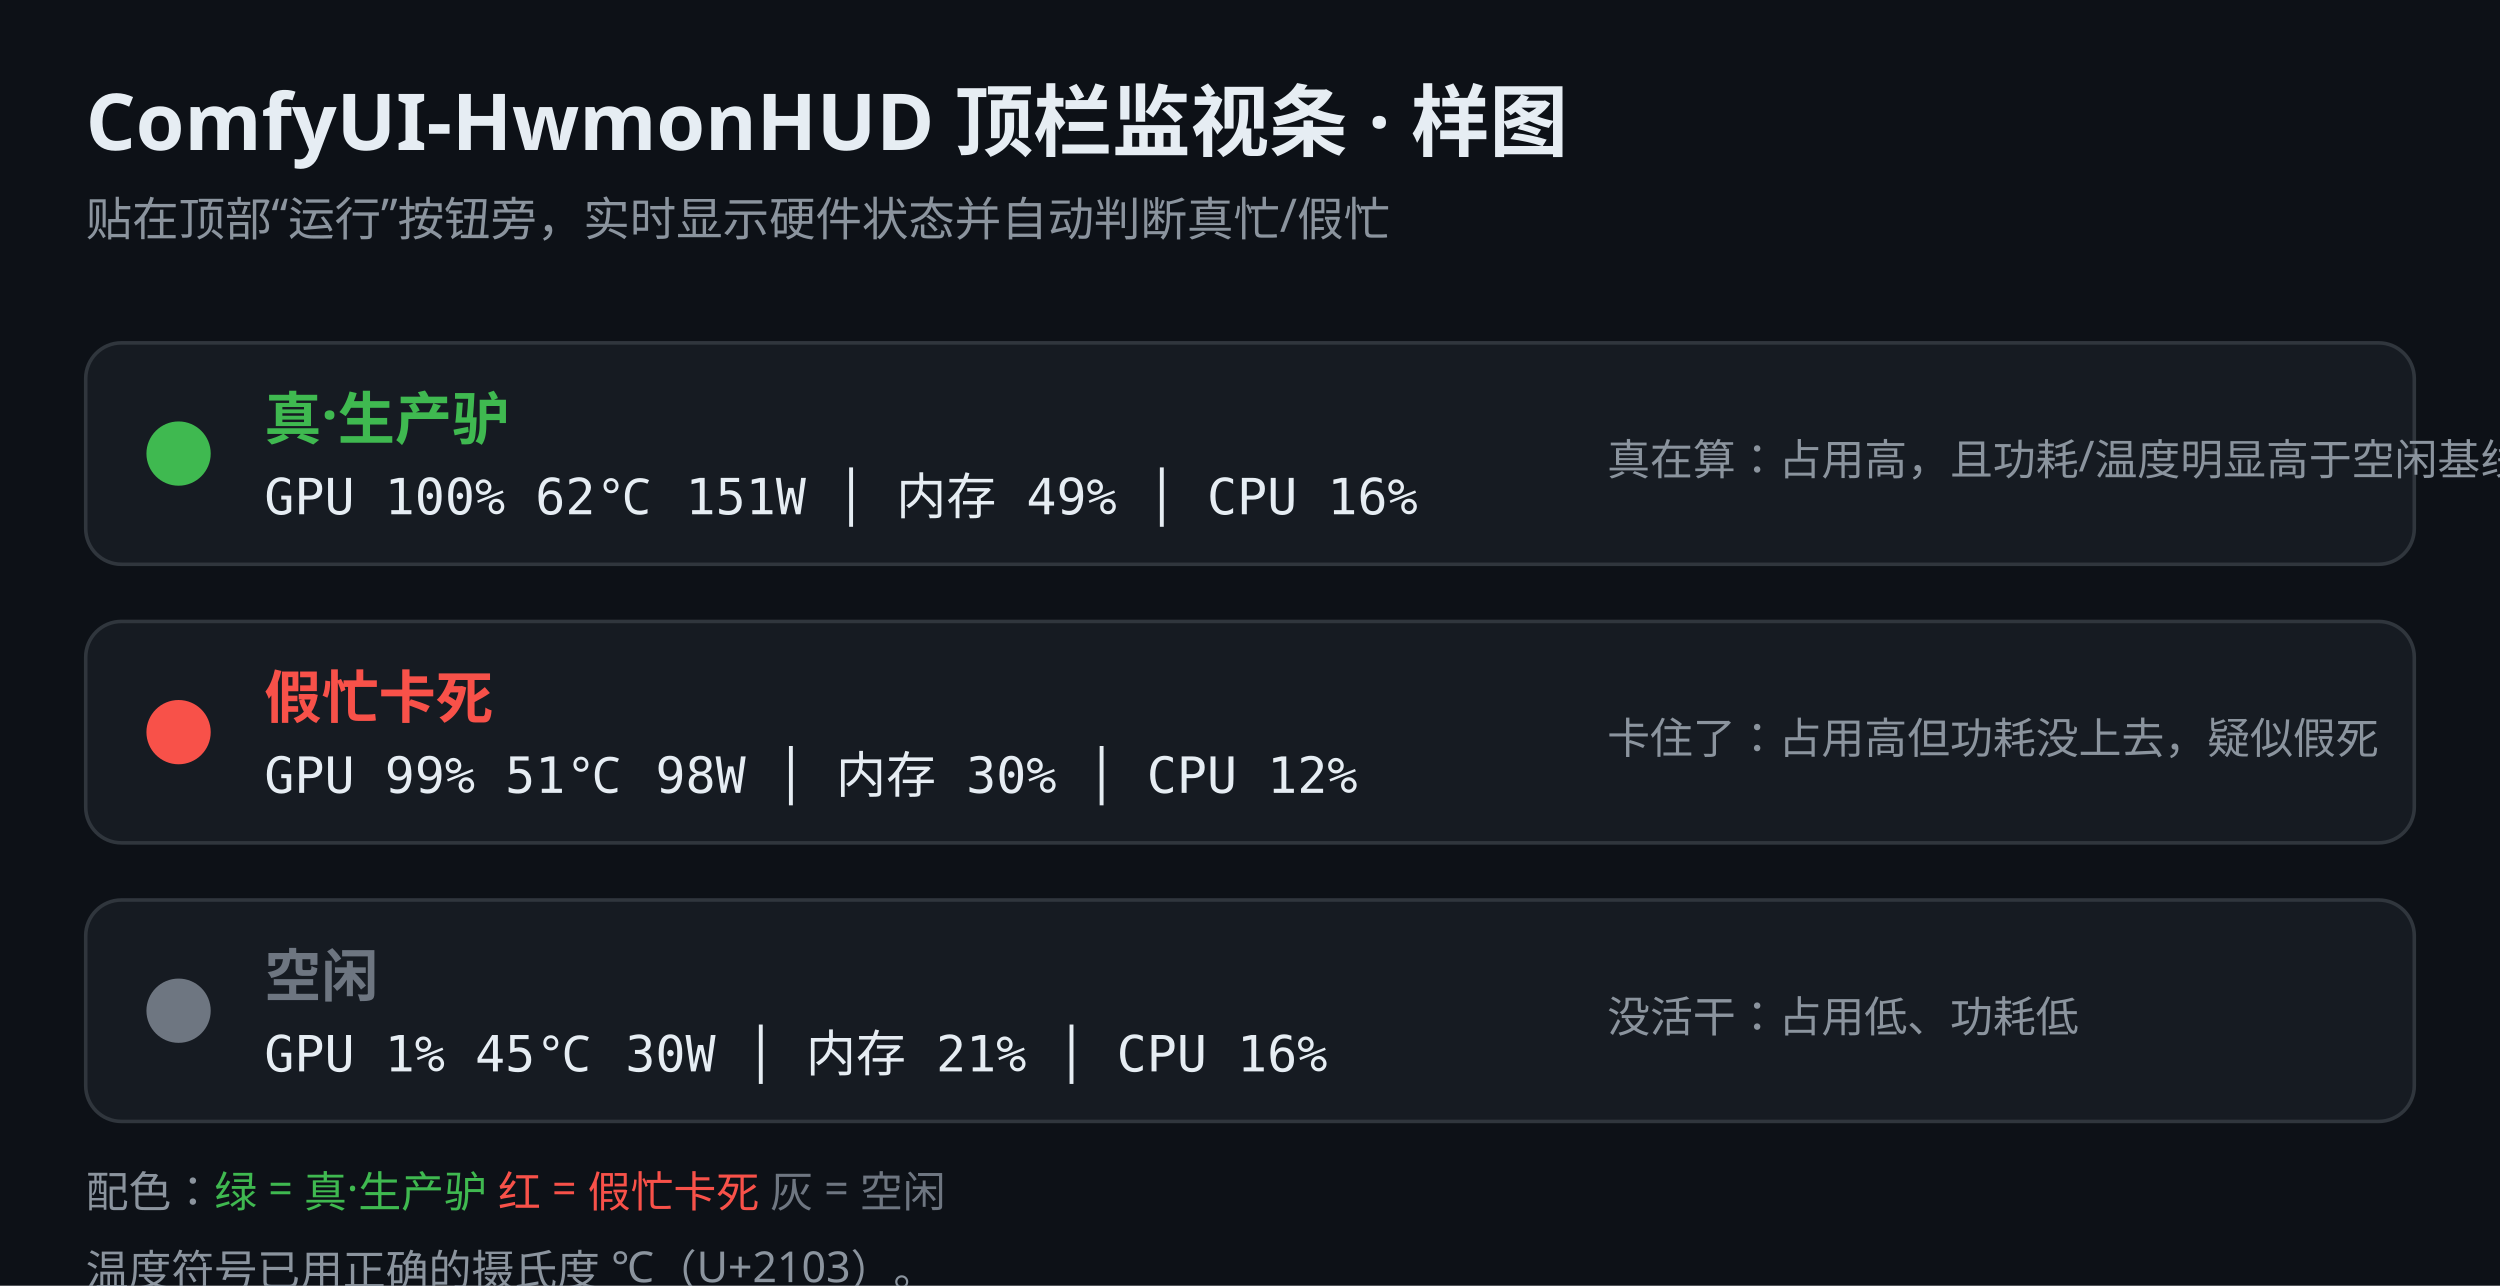
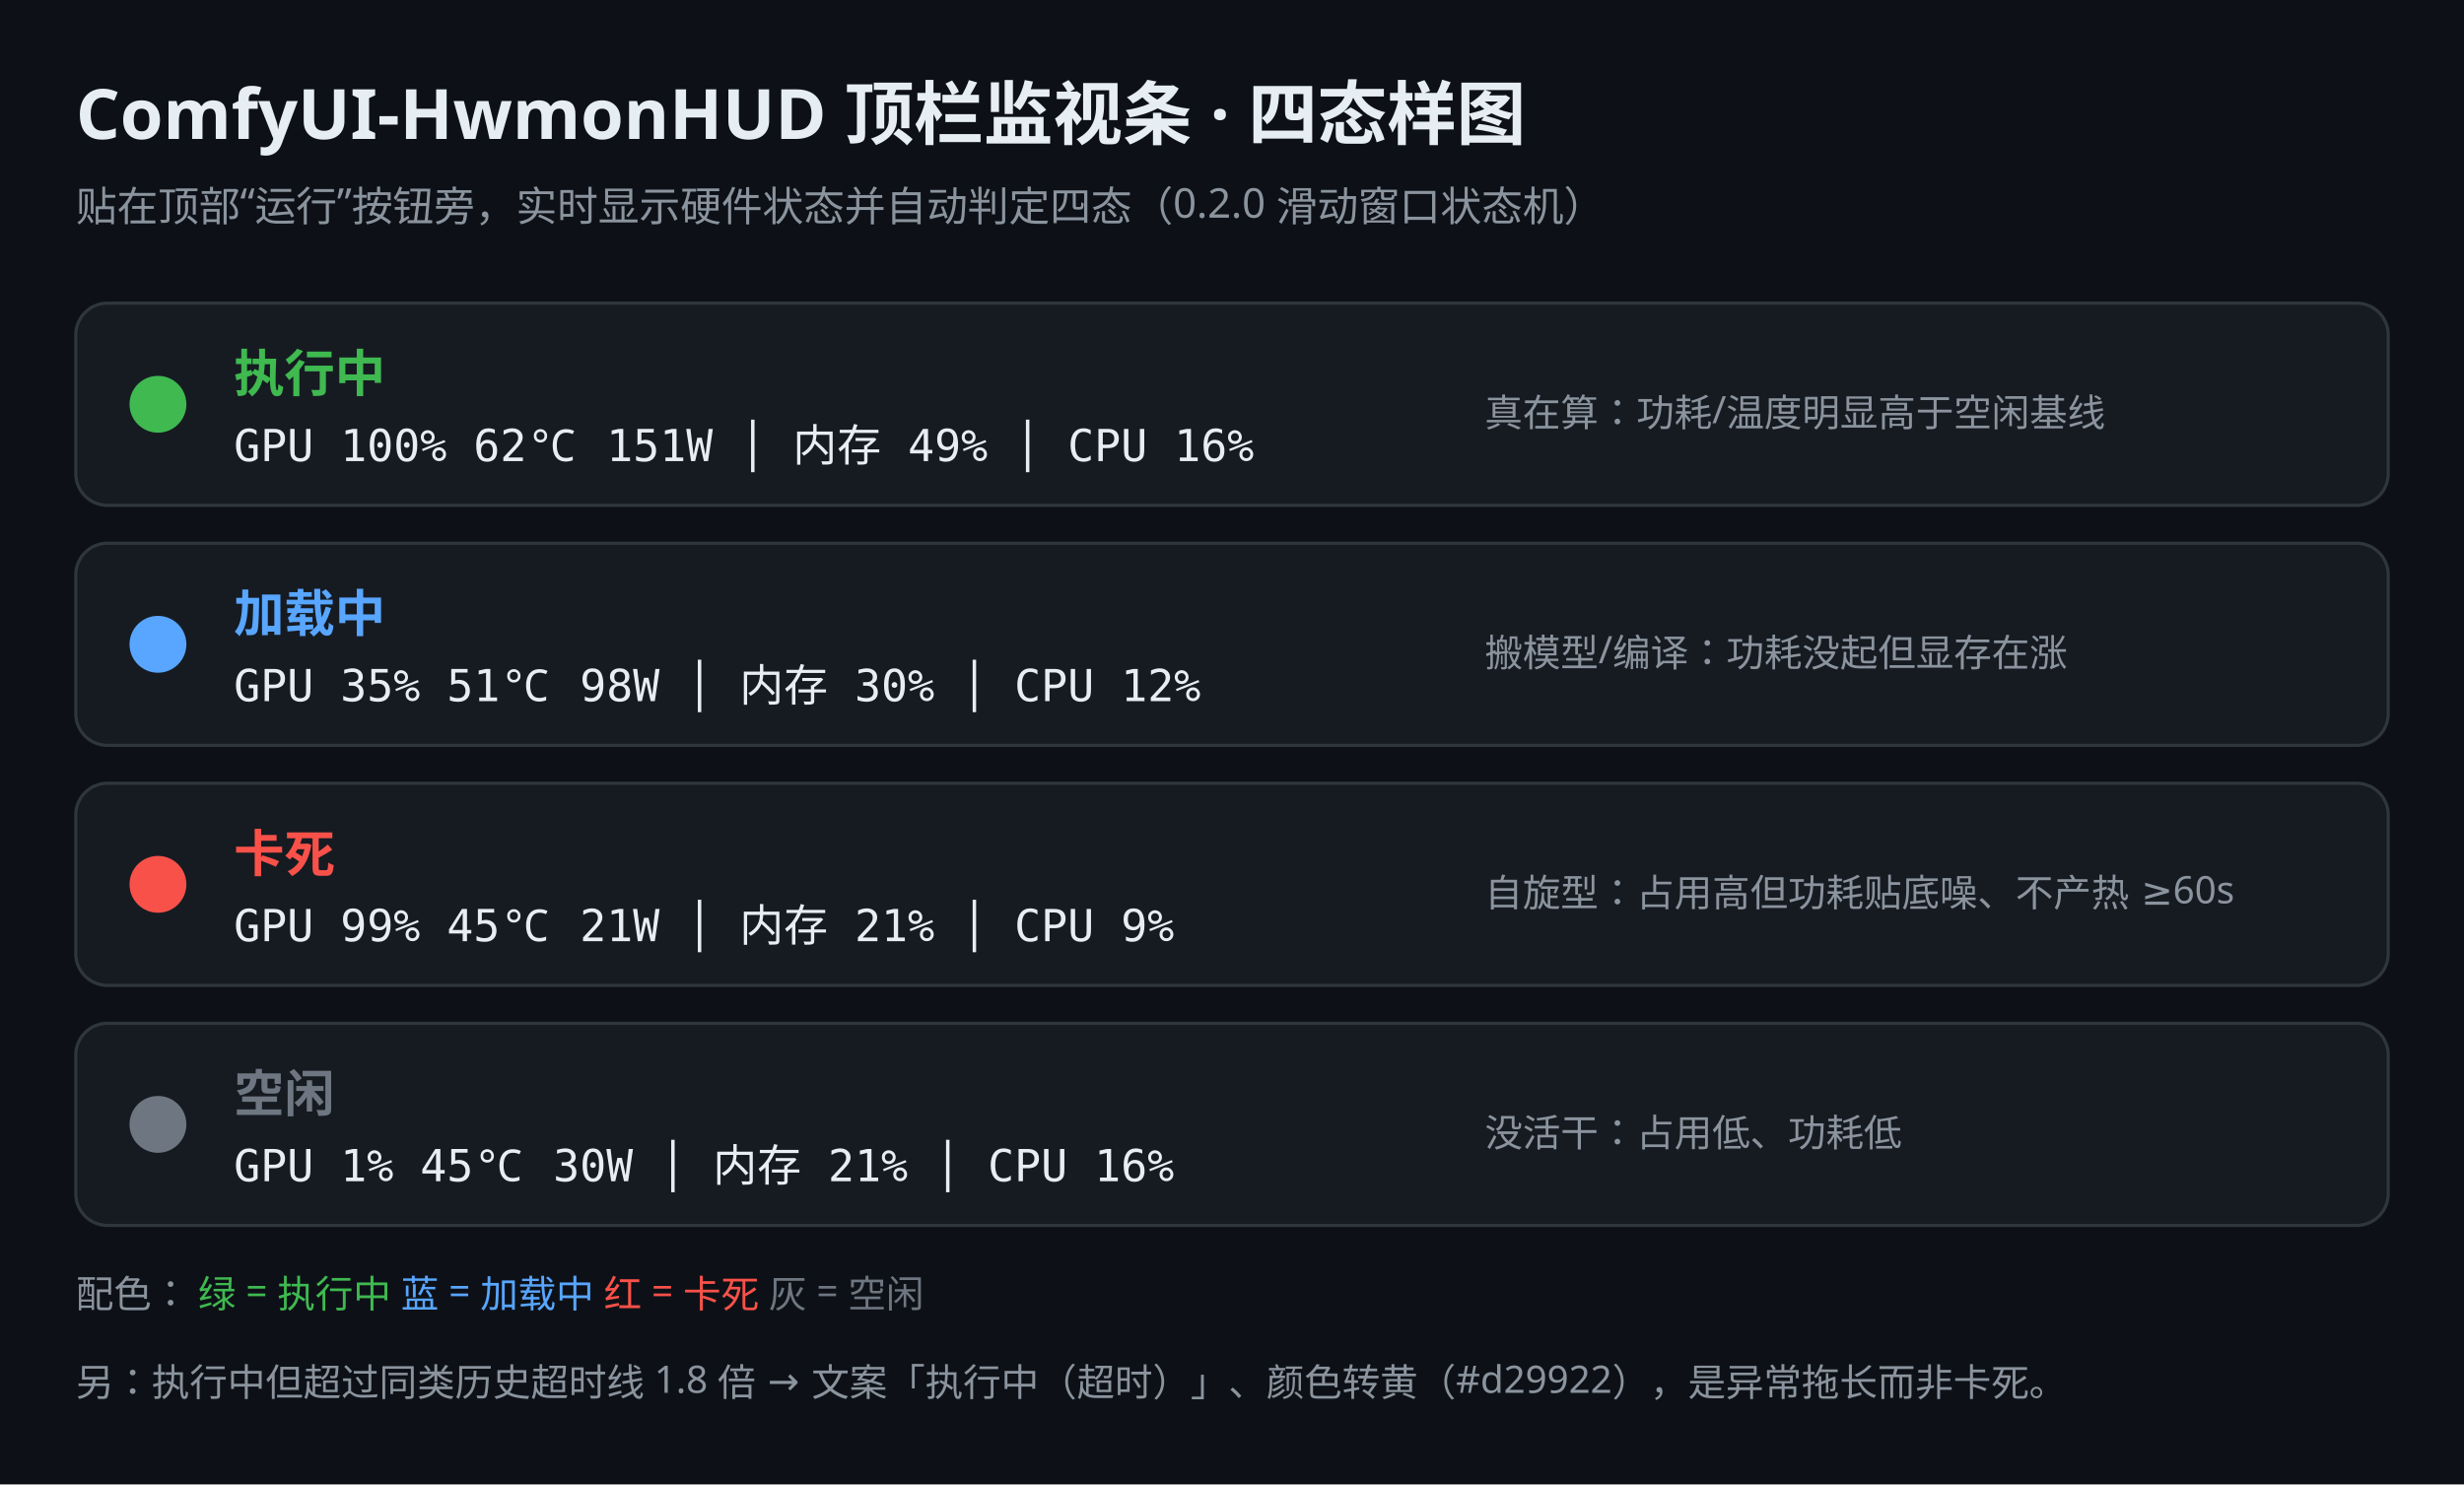
- <svg xmlns="http://www.w3.org/2000/svg" viewBox="0 0 700 360" font-family="Segoe UI, Microsoft YaHei, sans-serif">
-   <rect width="700" height="360" fill="#0d1117" />
-   <text x="24" y="42" fill="#e6edf3" font-size="22" font-weight="700">ComfyUI-HwmonHUD 顶栏监视条 · 样图</text>
-   <text x="24" y="66" fill="#8b949e" font-size="13">贴在顶部“运行”按钮旁，实时显示硬件状态并自动判断真忙/假忙</text>
-   <rect x="24" y="96" width="652" height="62" rx="10" fill="#161b22" stroke="#30363d" />
-   <circle cx="50" cy="127" r="9" fill="#3fb950" />
-   <text x="74" y="123" fill="#3fb950" font-size="16" font-weight="700">真·生产驴</text>
-   <text x="74" y="144" fill="#e6edf3" font-size="14" font-family="Consolas, monospace">GPU 100%   62℃   151W   │   内存 49%   │   CPU 16%</text>
-   <text x="450" y="133" fill="#8b949e" font-size="12">真在算：占用高，且功耗/温度明显高于空闲基线</text>
-   <rect x="24" y="174" width="652" height="62" rx="10" fill="#161b22" stroke="#30363d" />
-   <circle cx="50" cy="205" r="9" fill="#f85149" />
-   <text x="74" y="201" fill="#f85149" font-size="16" font-weight="700">假忙卡死</text>
-   <text x="74" y="222" fill="#e6edf3" font-size="14" font-family="Consolas, monospace">GPU 99%   51℃   98W   │   内存 30%   │   CPU 12%</text>
-   <text x="450" y="211" fill="#8b949e" font-size="12">卡住了：占用高但功耗没上去，疑似假死</text>
-   <rect x="24" y="252" width="652" height="62" rx="10" fill="#161b22" stroke="#30363d" />
-   <circle cx="50" cy="283" r="9" fill="#6e7681" />
-   <text x="74" y="279" fill="#6e7681" font-size="16" font-weight="700">空闲</text>
-   <text x="74" y="300" fill="#e6edf3" font-size="14" font-family="Consolas, monospace">GPU 1%   45℃   30W   │   内存 21%   │   CPU 16%</text>
-   <text x="450" y="289" fill="#8b949e" font-size="12">没活干：占用低、功耗低</text>
-   <text x="24" y="338" fill="#8b949e" font-size="12">配色：<tspan fill="#3fb950">绿 = 真·生产驴</tspan>
-     <tspan fill="#f85149">红 = 假忙卡死</tspan>
+ <svg xmlns="http://www.w3.org/2000/svg" viewBox="0 0 780 470" font-family="Segoe UI, Microsoft YaHei, sans-serif">
+   <rect width="780" height="470" fill="#0d1117" />
+   <text x="24" y="44" fill="#e6edf3" font-size="22" font-weight="700">ComfyUI-HwmonHUD 顶栏监视条 · 四态样图</text>
+   <text x="24" y="70" fill="#8b949e" font-size="13">贴在顶部“运行”按钮旁，实时显示硬件状态并自动判定四态（0.2.0 滑动窗口状态机）</text>
+   <rect x="24" y="96" width="732" height="64" rx="10" fill="#161b22" stroke="#30363d" />
+   <circle cx="50" cy="128" r="9" fill="#3fb950" />
+   <text x="74" y="124" fill="#3fb950" font-size="16" font-weight="700">执行中</text>
+   <text x="74" y="146" fill="#e6edf3" font-size="14" font-family="Consolas, monospace">GPU 100%   62℃   151W   │   内存 49%   │   CPU 16%</text>
+   <text x="470" y="135" fill="#8b949e" font-size="12">真在算：功耗/温度明显高于空闲基线</text>
+   <rect x="24" y="172" width="732" height="64" rx="10" fill="#161b22" stroke="#30363d" />
+   <circle cx="50" cy="204" r="9" fill="#58a6ff" />
+   <text x="74" y="200" fill="#58a6ff" font-size="16" font-weight="700">加载中</text>
+   <text x="74" y="222" fill="#e6edf3" font-size="14" font-family="Consolas, monospace">GPU 35%   51℃   98W   │   内存 30%   │   CPU 12%</text>
+   <text x="470" y="211" fill="#8b949e" font-size="12">搬模型/编译：功耗没起但显存在涨</text>
+   <rect x="24" y="248" width="732" height="64" rx="10" fill="#161b22" stroke="#30363d" />
+   <circle cx="50" cy="280" r="9" fill="#f85149" />
+   <text x="74" y="276" fill="#f85149" font-size="16" font-weight="700">卡死</text>
+   <text x="74" y="298" fill="#e6edf3" font-size="14" font-family="Consolas, monospace">GPU 99%   45℃   21W   │   内存 21%   │   CPU 9%</text>
+   <text x="470" y="287" fill="#8b949e" font-size="12">自旋型：占用高但功耗贴底噪、不产热 ≥60s</text>
+   <rect x="24" y="324" width="732" height="64" rx="10" fill="#161b22" stroke="#30363d" />
+   <circle cx="50" cy="356" r="9" fill="#6e7681" />
+   <text x="74" y="352" fill="#6e7681" font-size="16" font-weight="700">空闲</text>
+   <text x="74" y="374" fill="#e6edf3" font-size="14" font-family="Consolas, monospace">GPU 1%   45℃   30W   │   内存 21%   │   CPU 16%</text>
+   <text x="470" y="363" fill="#8b949e" font-size="12">没活干：占用低、功耗低</text>
+   <text x="24" y="414" fill="#8b949e" font-size="12">配色：
+   <tspan fill="#3fb950">绿 = 执行中</tspan>
+     <tspan fill="#58a6ff">蓝 = 加载中</tspan>
+     <tspan fill="#f85149">红 = 卡死</tspan>
    <tspan fill="#6e7681">灰 = 空闲</tspan>
  </text>
-   <text x="24" y="360" fill="#8b949e" font-size="12">温度符号已用正确的摄氏度 ℃（U+2103）。</text>
+   <text x="24" y="442" fill="#8b949e" font-size="12">另：执行中但超过同类历史超时线 1.8 倍 → 文案「执行中（超时）」、颜色转黄（#d29922），是异常拖长而非卡死。</text>
</svg>
